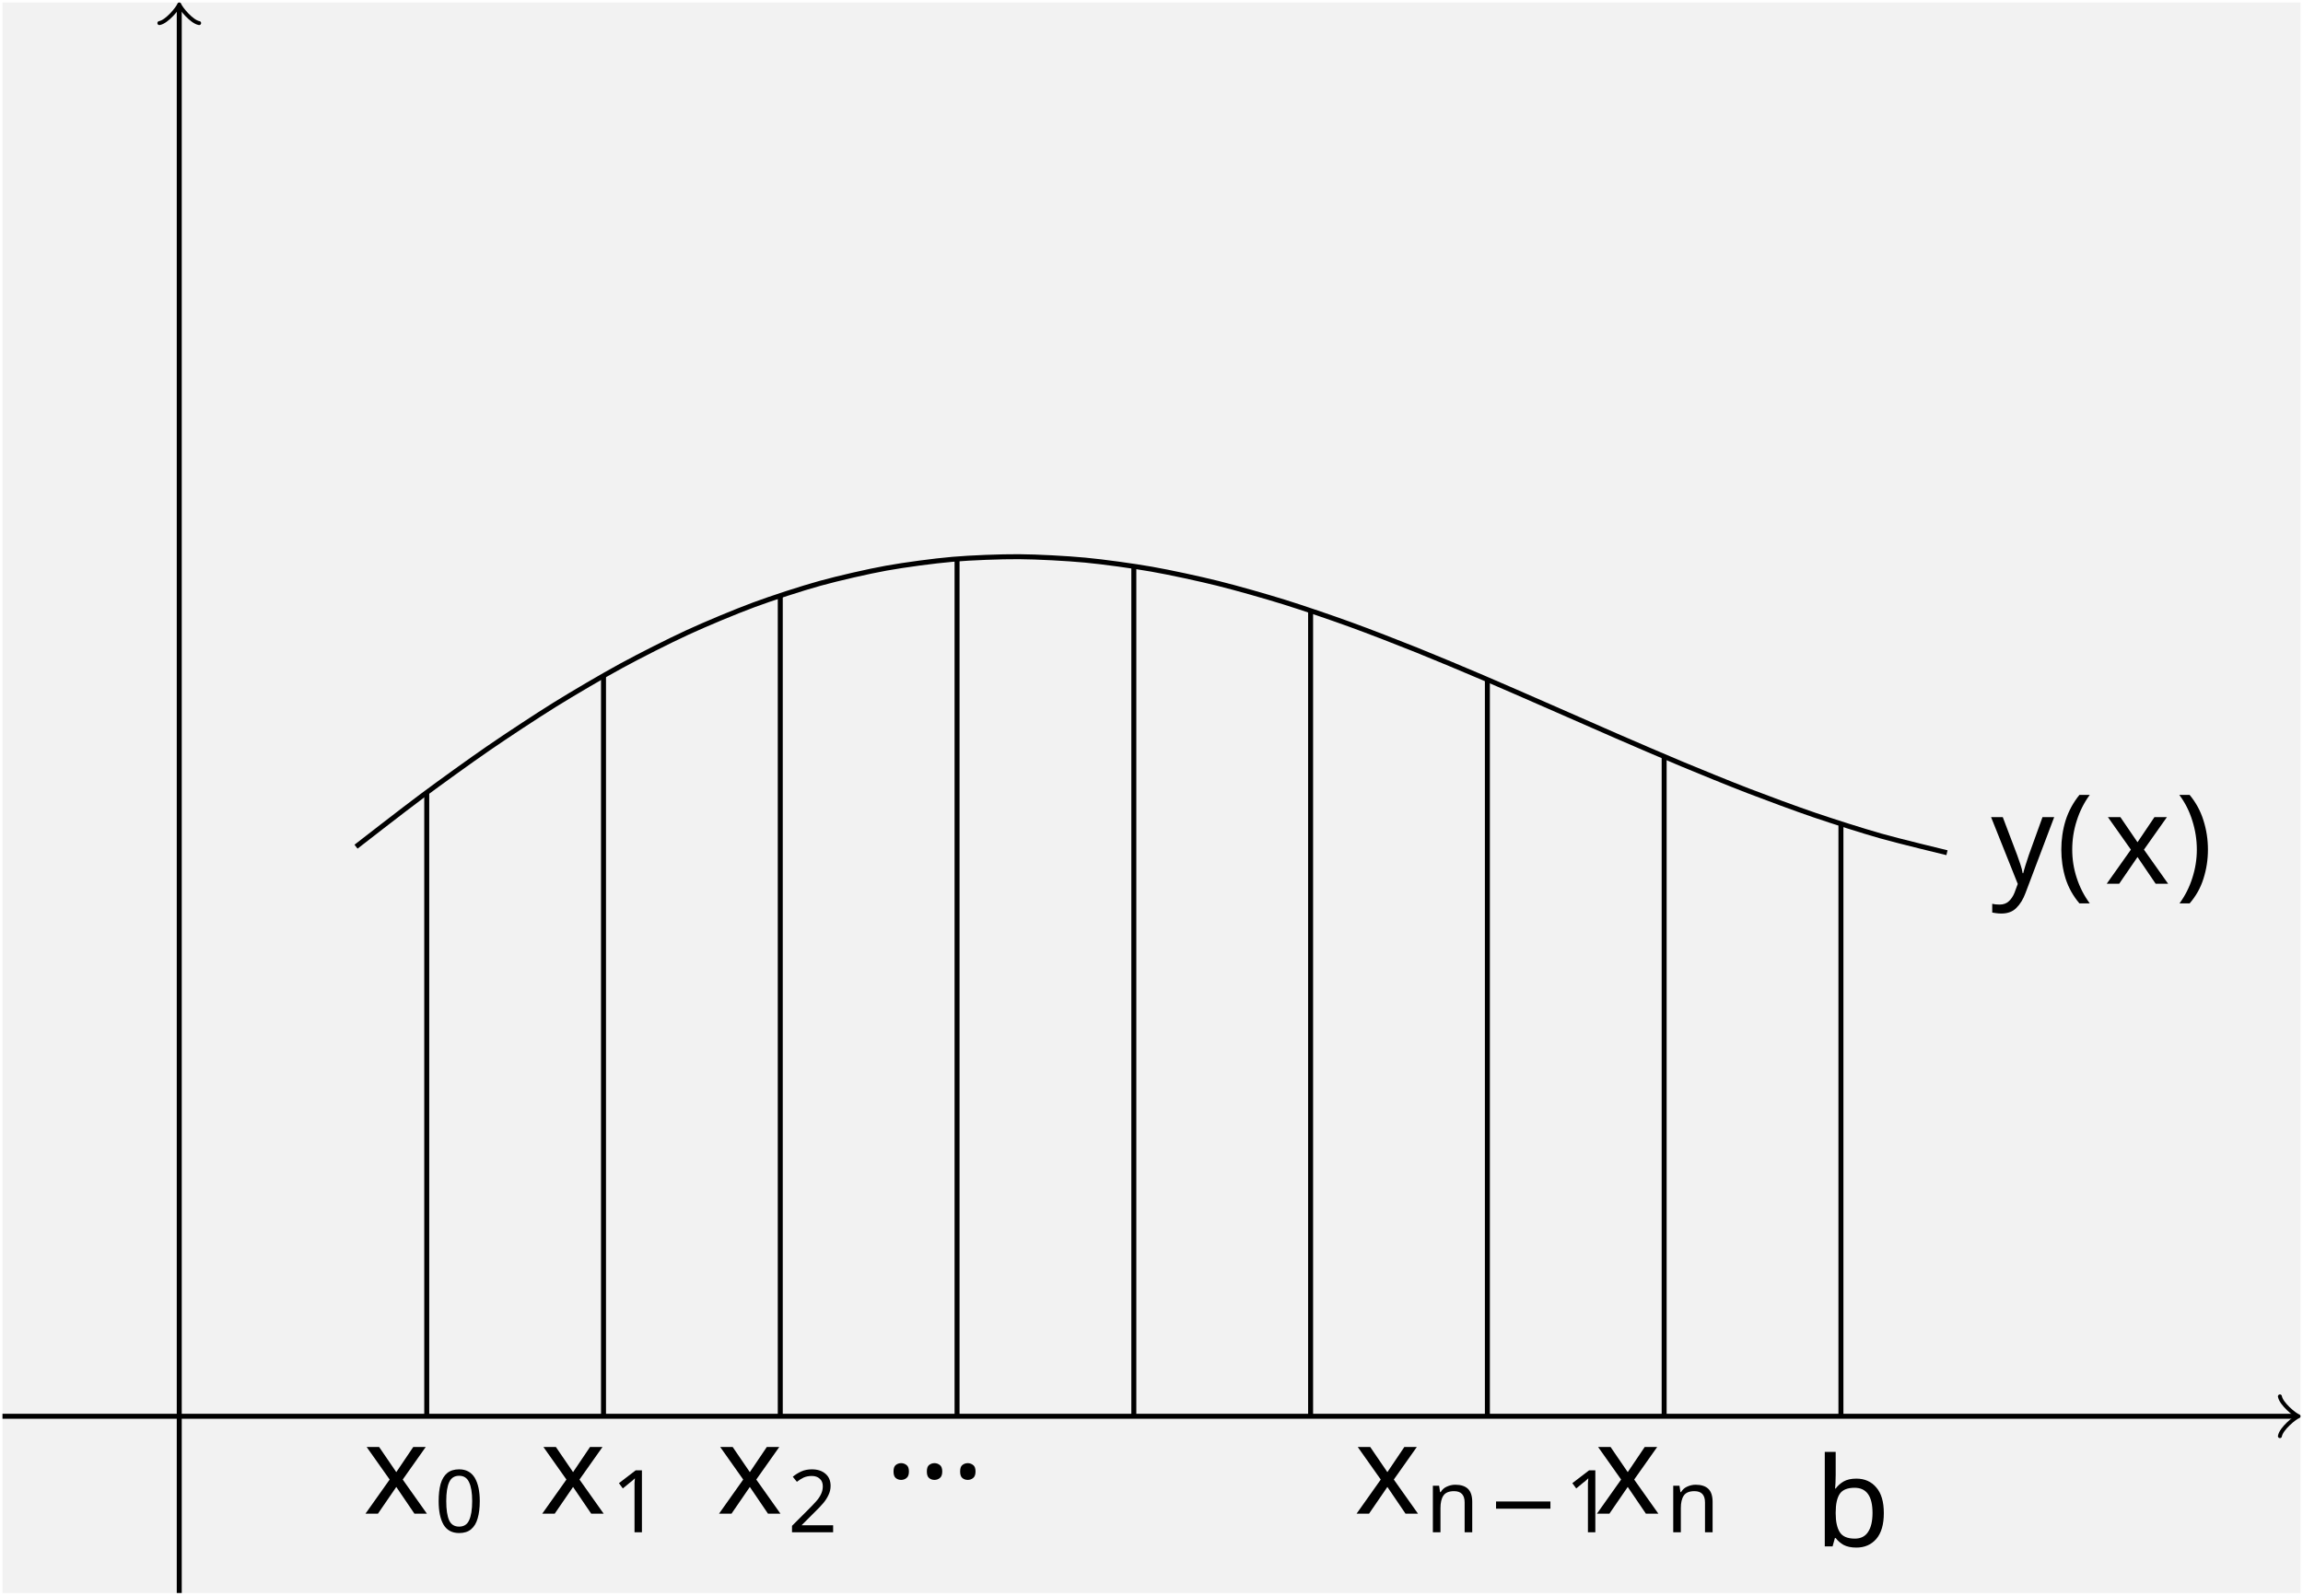
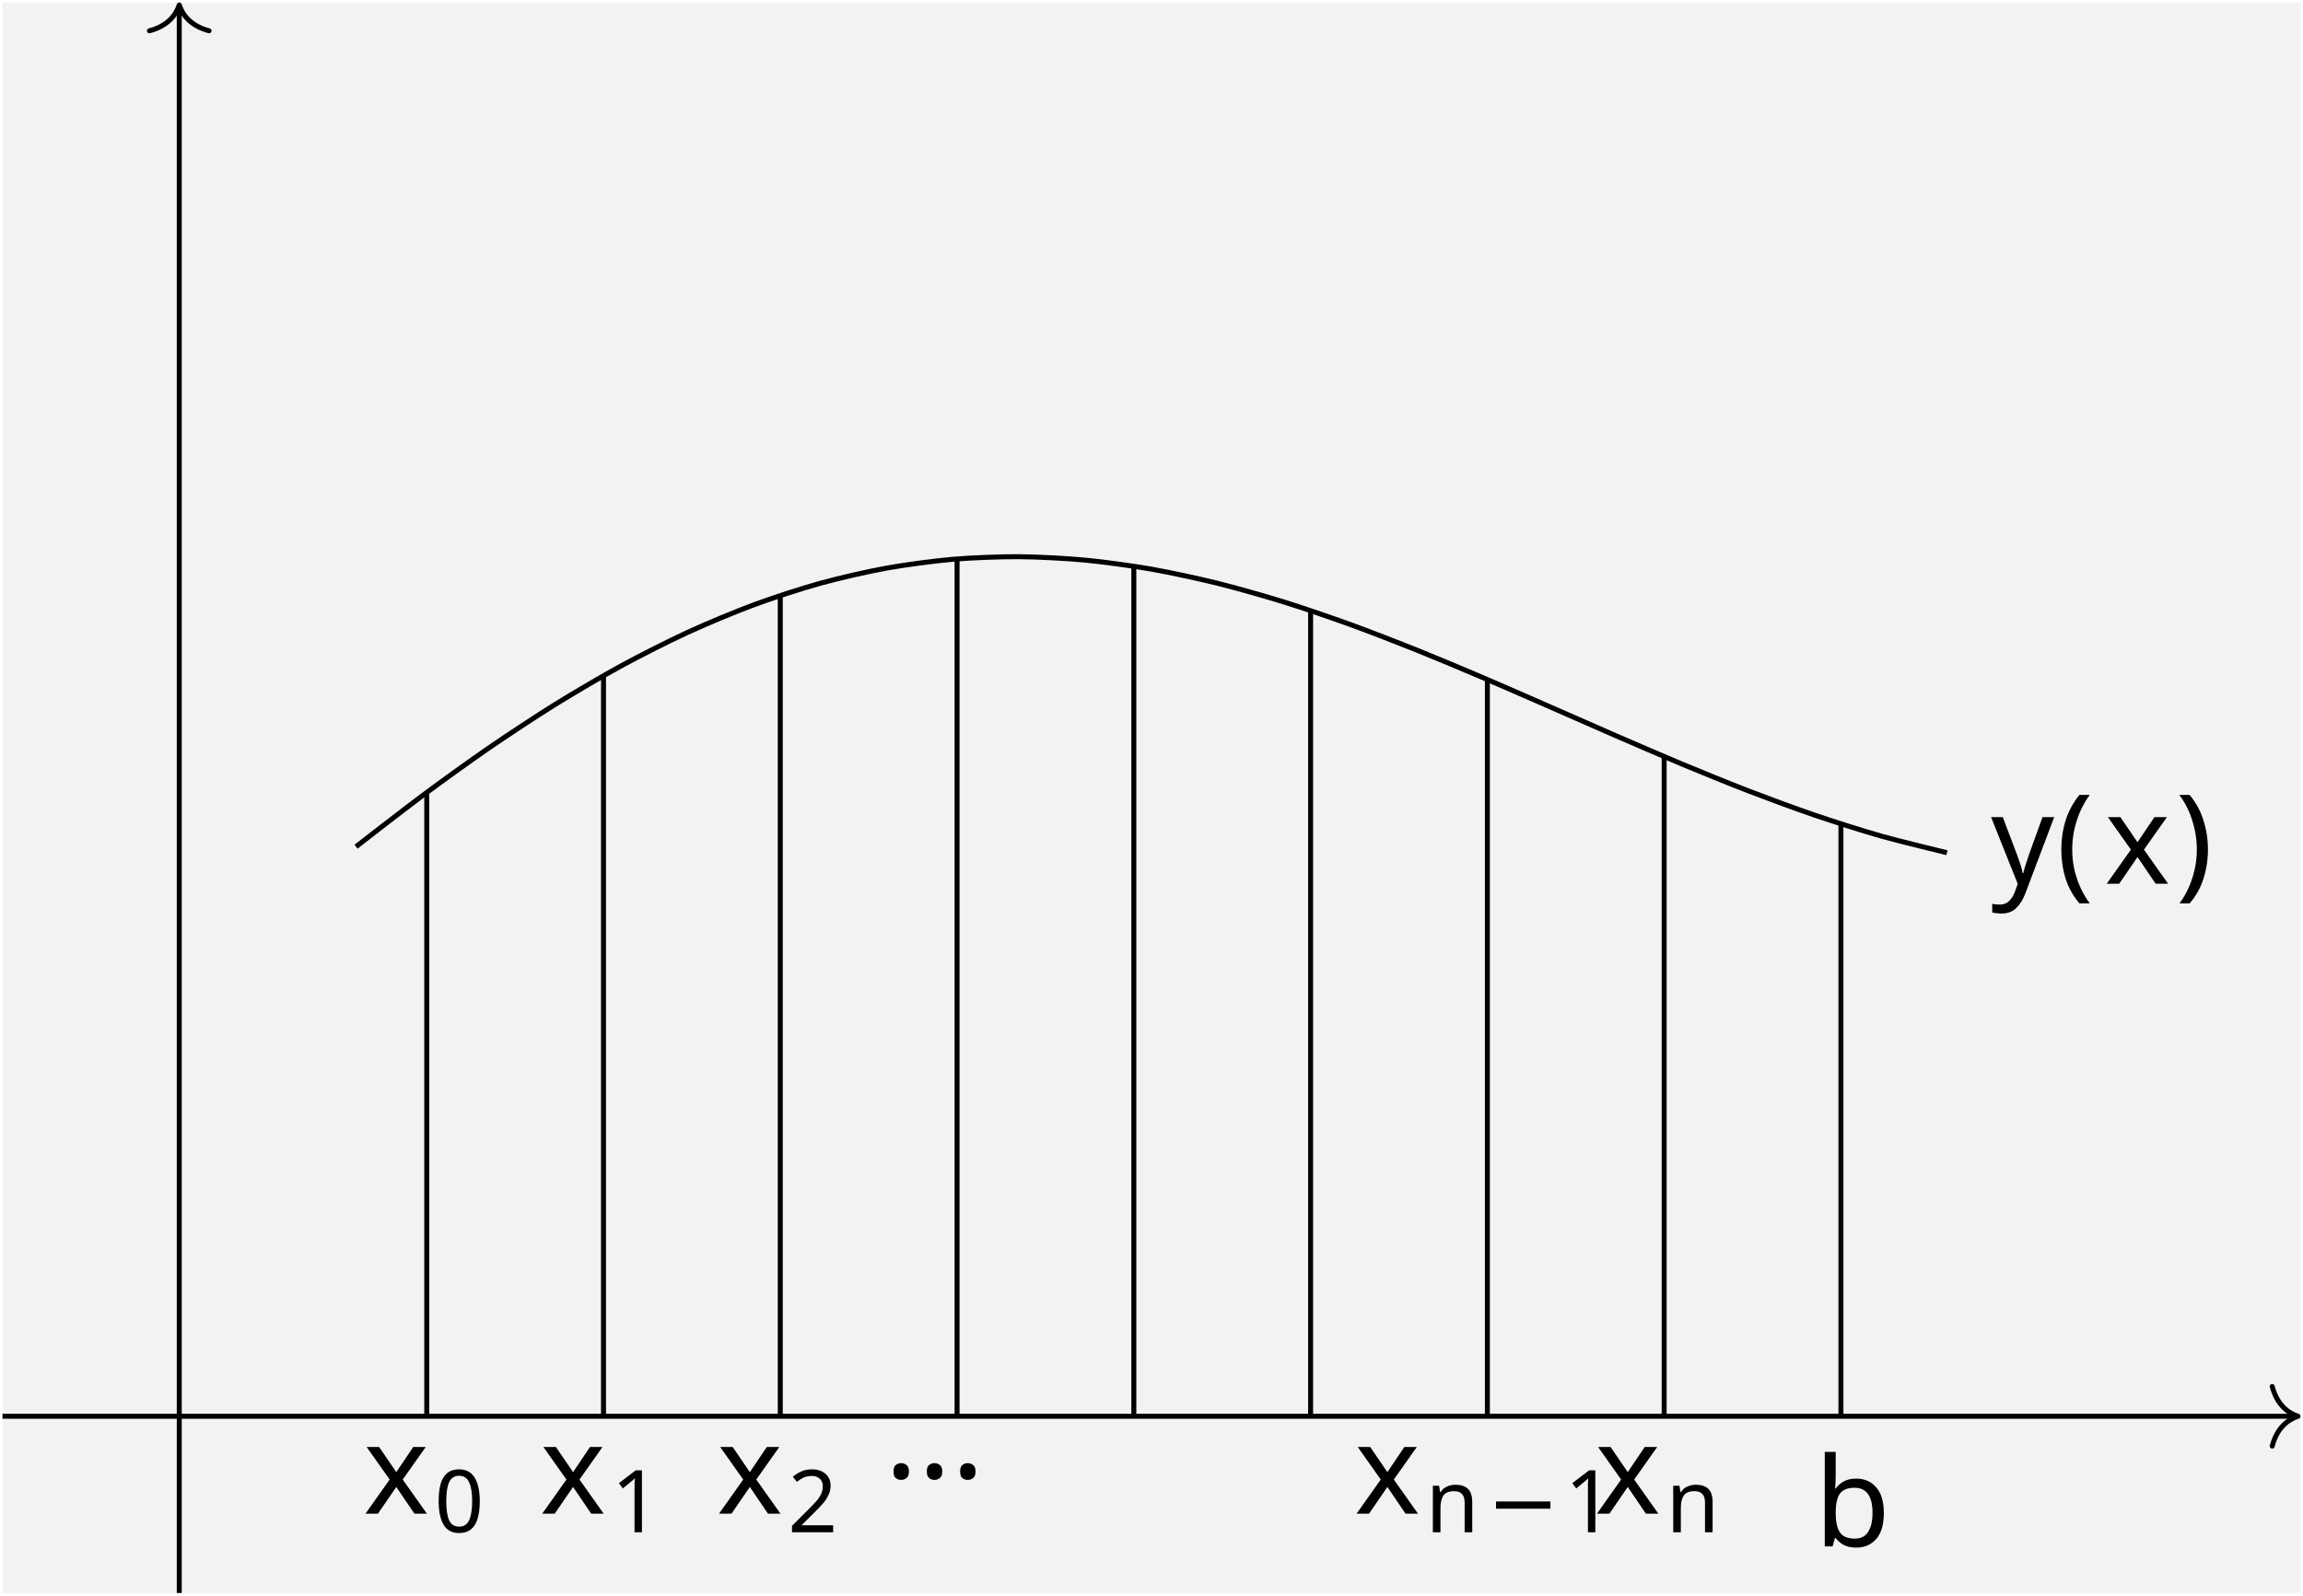
<svg xmlns="http://www.w3.org/2000/svg" version="1.1" id="svg2" xml:space="preserve" width="246.2" height="170.609" viewBox="0 0 246.2 170.609">
  <defs id="defs6" />
  <g id="g8" transform="matrix(1.333333,0,0,-1.333333,0,170.6093)">
    <g id="g10" transform="translate(14.372,14.372)">
      <g id="g12">
-         <g id="g14">
-           <g id="g16">
-             <path d="M -14.173,-14.173 V 113.387 H 170.081 V -14.173 Z" style="fill:#f2f2f2;fill-opacity:1;fill-rule:nonzero;stroke:none" id="path18" />
+         <g id="g14" />
+         <g id="g16">
+           <g id="g18">
+             <path d="M -14.173,-14.173 V 113.387 H 170.081 V -14.173 Z" style="fill:#f2f2f2;fill-opacity:1;fill-rule:nonzero;stroke:none" id="path20" />
          </g>
-           <path d="M -14.173,0 H 169.623" style="fill:none;stroke:#000000;stroke-width:0.399;stroke-linecap:butt;stroke-linejoin:miter;stroke-miterlimit:10;stroke-dasharray:none;stroke-opacity:1" id="path20" />
-           <g id="g22" transform="translate(169.6226)">
-             <g id="g24">
-               <path d="M -1.196,1.594 C -1.096,0.996 0,0.1 0.299,0 0,-0.1 -1.096,-0.996 -1.196,-1.594" style="fill:none;stroke:#000000;stroke-width:0.319;stroke-linecap:round;stroke-linejoin:round;stroke-miterlimit:10;stroke-dasharray:none;stroke-opacity:1" id="path26" />
+           <path d="M -14.173,0 H 169.682" style="fill:none;stroke:#000000;stroke-width:0.399;stroke-linecap:butt;stroke-linejoin:miter;stroke-miterlimit:10;stroke-dasharray:none;stroke-opacity:1" id="path22" />
+           <g id="g24" transform="translate(169.8816)">
+             <g id="g26">
+               <path d="M -2.072,2.391 C -1.694,0.956 -0.85,0.279 0,0 -0.85,-0.279 -1.694,-0.956 -2.072,-2.391" style="fill:none;stroke:#000000;stroke-width:0.399;stroke-linecap:round;stroke-linejoin:round;stroke-miterlimit:10;stroke-dasharray:none;stroke-opacity:1" id="path28" />
            </g>
          </g>
-           <path d="M 0,-14.173 V 112.929" style="fill:none;stroke:#000000;stroke-width:0.399;stroke-linecap:butt;stroke-linejoin:miter;stroke-miterlimit:10;stroke-dasharray:none;stroke-opacity:1" id="path28" />
-           <g id="g30" transform="rotate(90,-56.46448,56.46448)">
-             <g id="g32">
-               <path d="M -1.196,1.594 C -1.096,0.996 0,0.1 0.299,0 0,-0.1 -1.096,-0.996 -1.196,-1.594" style="fill:none;stroke:#000000;stroke-width:0.319;stroke-linecap:round;stroke-linejoin:round;stroke-miterlimit:10;stroke-dasharray:none;stroke-opacity:1" id="path34" />
+           <path d="M 0,-14.173 V 112.989" style="fill:none;stroke:#000000;stroke-width:0.399;stroke-linecap:butt;stroke-linejoin:miter;stroke-miterlimit:10;stroke-dasharray:none;stroke-opacity:1" id="path30" />
+           <g id="g32" transform="rotate(90,-56.59399,56.59399)">
+             <g id="g34">
+               <path d="M -2.072,2.391 C -1.694,0.956 -0.85,0.279 0,0 -0.85,-0.279 -1.694,-0.956 -2.072,-2.391" style="fill:none;stroke:#000000;stroke-width:0.399;stroke-linecap:round;stroke-linejoin:round;stroke-miterlimit:10;stroke-dasharray:none;stroke-opacity:1" id="path36" />
            </g>
          </g>
-           <path d="m 14.173,45.681 c 0,0 3.84,2.988 5.315,4.084 1.475,1.097 3.84,2.805 5.315,3.819 1.475,1.014 3.84,2.575 5.315,3.491 1.475,0.916 3.84,2.305 5.315,3.108 1.475,0.803 3.84,2.001 5.315,2.68 1.475,0.679 3.84,1.668 5.315,2.214 1.475,0.547 3.84,1.317 5.315,1.725 1.475,0.408 3.84,0.951 5.315,1.218 1.475,0.267 3.84,0.582 5.315,0.709 1.475,0.127 3.84,0.218 5.315,0.209 1.475,-0.009 3.84,-0.136 5.315,-0.275 1.475,-0.139 3.84,-0.466 5.315,-0.724 1.475,-0.258 3.84,-0.772 5.315,-1.138 1.475,-0.366 3.84,-1.041 5.315,-1.499 1.475,-0.458 3.84,-1.271 5.315,-1.805 1.475,-0.534 3.84,-1.454 5.315,-2.045 1.475,-0.591 3.84,-1.586 5.315,-2.215 1.475,-0.628 3.84,-1.669 5.315,-2.313 1.475,-0.645 3.84,-1.692 5.315,-2.332 1.475,-0.64 3.84,-1.664 5.315,-2.279 1.475,-0.614 3.84,-1.58 5.315,-2.148 1.475,-0.568 3.84,-1.444 5.315,-1.947 1.475,-0.503 3.84,-1.257 5.315,-1.676 1.475,-0.419 5.315,-1.345 5.315,-1.345" style="fill:none;stroke:#000000;stroke-width:0.399;stroke-linecap:butt;stroke-linejoin:miter;stroke-miterlimit:10;stroke-dasharray:none;stroke-opacity:1" id="path36" />
-           <path d="M 19.843,0 V 50.029" style="fill:none;stroke:#000000;stroke-width:0.399;stroke-linecap:butt;stroke-linejoin:miter;stroke-miterlimit:10;stroke-dasharray:none;stroke-opacity:1" id="path38" />
-           <path d="M 34.016,0 V 59.396" style="fill:none;stroke:#000000;stroke-width:0.399;stroke-linecap:butt;stroke-linejoin:miter;stroke-miterlimit:10;stroke-dasharray:none;stroke-opacity:1" id="path40" />
-           <path d="M 48.189,0 V 65.828" style="fill:none;stroke:#000000;stroke-width:0.399;stroke-linecap:butt;stroke-linejoin:miter;stroke-miterlimit:10;stroke-dasharray:none;stroke-opacity:1" id="path42" />
-           <path d="M 62.363,0 V 68.761" style="fill:none;stroke:#000000;stroke-width:0.399;stroke-linecap:butt;stroke-linejoin:miter;stroke-miterlimit:10;stroke-dasharray:none;stroke-opacity:1" id="path44" />
-           <path d="M 76.536,0 V 68.175" style="fill:none;stroke:#000000;stroke-width:0.399;stroke-linecap:butt;stroke-linejoin:miter;stroke-miterlimit:10;stroke-dasharray:none;stroke-opacity:1" id="path46" />
-           <path d="M 90.71,0 V 64.615" style="fill:none;stroke:#000000;stroke-width:0.399;stroke-linecap:butt;stroke-linejoin:miter;stroke-miterlimit:10;stroke-dasharray:none;stroke-opacity:1" id="path48" />
-           <path d="M 104.883,0 V 59.087" style="fill:none;stroke:#000000;stroke-width:0.399;stroke-linecap:butt;stroke-linejoin:miter;stroke-miterlimit:10;stroke-dasharray:none;stroke-opacity:1" id="path50" />
-           <path d="M 119.056,0 V 52.914" style="fill:none;stroke:#000000;stroke-width:0.399;stroke-linecap:butt;stroke-linejoin:miter;stroke-miterlimit:10;stroke-dasharray:none;stroke-opacity:1" id="path52" />
-           <path d="M 133.23,0 V 47.515" style="fill:none;stroke:#000000;stroke-width:0.399;stroke-linecap:butt;stroke-linejoin:miter;stroke-miterlimit:10;stroke-dasharray:none;stroke-opacity:1" id="path54" />
-           <g id="g56">
-             <g id="g58" transform="translate(14.761,-7.809)">
-               <g id="g60">
-                 <g id="g62" transform="translate(-29.133,-6.563)">
-                   <text transform="matrix(1,0,0,-1,29.133,6.563)" style="font-variant:normal;font-weight:normal;font-size:9.963px;font-family:CMMI10;-inkscape-font-specification:CMMI10;writing-mode:lr-tb;fill:#000000;fill-opacity:1;fill-rule:nonzero;stroke:none" id="text66">
-                     <tspan x="0" y="0" id="tspan64">x</tspan>
+           <path d="m 14.173,45.681 c 0,0 3.84,2.988 5.315,4.084 1.475,1.097 3.84,2.805 5.315,3.819 1.475,1.014 3.84,2.575 5.315,3.491 1.475,0.916 3.84,2.305 5.315,3.108 1.475,0.803 3.84,2.001 5.315,2.68 1.475,0.679 3.84,1.668 5.315,2.214 1.475,0.547 3.84,1.317 5.315,1.725 1.475,0.408 3.84,0.951 5.315,1.218 1.475,0.267 3.84,0.582 5.315,0.709 1.475,0.127 3.84,0.218 5.315,0.209 1.475,-0.009 3.84,-0.136 5.315,-0.275 1.475,-0.139 3.84,-0.466 5.315,-0.724 1.475,-0.258 3.84,-0.772 5.315,-1.138 1.475,-0.366 3.84,-1.041 5.315,-1.499 1.475,-0.458 3.84,-1.271 5.315,-1.805 1.475,-0.534 3.84,-1.454 5.315,-2.045 1.475,-0.591 3.84,-1.586 5.315,-2.215 1.475,-0.628 3.84,-1.669 5.315,-2.313 1.475,-0.645 3.84,-1.692 5.315,-2.332 1.475,-0.64 3.84,-1.664 5.315,-2.279 1.475,-0.614 3.84,-1.58 5.315,-2.148 1.475,-0.568 3.84,-1.444 5.315,-1.947 1.475,-0.503 3.84,-1.257 5.315,-1.676 1.475,-0.419 5.315,-1.345 5.315,-1.345" style="fill:none;stroke:#000000;stroke-width:0.399;stroke-linecap:butt;stroke-linejoin:miter;stroke-miterlimit:10;stroke-dasharray:none;stroke-opacity:1" id="path38" />
+           <path d="M 19.843,0 V 50.029" style="fill:none;stroke:#000000;stroke-width:0.399;stroke-linecap:butt;stroke-linejoin:miter;stroke-miterlimit:10;stroke-dasharray:none;stroke-opacity:1" id="path40" />
+           <path d="M 34.016,0 V 59.396" style="fill:none;stroke:#000000;stroke-width:0.399;stroke-linecap:butt;stroke-linejoin:miter;stroke-miterlimit:10;stroke-dasharray:none;stroke-opacity:1" id="path42" />
+           <path d="M 48.189,0 V 65.828" style="fill:none;stroke:#000000;stroke-width:0.399;stroke-linecap:butt;stroke-linejoin:miter;stroke-miterlimit:10;stroke-dasharray:none;stroke-opacity:1" id="path44" />
+           <path d="M 62.363,0 V 68.761" style="fill:none;stroke:#000000;stroke-width:0.399;stroke-linecap:butt;stroke-linejoin:miter;stroke-miterlimit:10;stroke-dasharray:none;stroke-opacity:1" id="path46" />
+           <path d="M 76.536,0 V 68.175" style="fill:none;stroke:#000000;stroke-width:0.399;stroke-linecap:butt;stroke-linejoin:miter;stroke-miterlimit:10;stroke-dasharray:none;stroke-opacity:1" id="path48" />
+           <path d="M 90.71,0 V 64.615" style="fill:none;stroke:#000000;stroke-width:0.399;stroke-linecap:butt;stroke-linejoin:miter;stroke-miterlimit:10;stroke-dasharray:none;stroke-opacity:1" id="path50" />
+           <path d="M 104.883,0 V 59.087" style="fill:none;stroke:#000000;stroke-width:0.399;stroke-linecap:butt;stroke-linejoin:miter;stroke-miterlimit:10;stroke-dasharray:none;stroke-opacity:1" id="path52" />
+           <path d="M 119.056,0 V 52.914" style="fill:none;stroke:#000000;stroke-width:0.399;stroke-linecap:butt;stroke-linejoin:miter;stroke-miterlimit:10;stroke-dasharray:none;stroke-opacity:1" id="path54" />
+           <path d="M 133.23,0 V 47.515" style="fill:none;stroke:#000000;stroke-width:0.399;stroke-linecap:butt;stroke-linejoin:miter;stroke-miterlimit:10;stroke-dasharray:none;stroke-opacity:1" id="path56" />
+           <g id="g58">
+             <g id="g60" transform="translate(14.761,-7.809)">
+               <g id="g62">
+                 <g id="g64" transform="translate(-29.133,-6.563)">
+                   <text transform="matrix(1,0,0,-1,29.133,6.563)" style="font-variant:normal;font-weight:normal;font-size:9.963px;font-family:CMMI10;-inkscape-font-specification:CMMI10;writing-mode:lr-tb;fill:#000000;fill-opacity:1;fill-rule:nonzero;stroke:none" id="text68">
+                     <tspan x="0" y="0" id="tspan66">x</tspan>
                  </text>
-                   <text transform="matrix(1,0,0,-1,34.827,5.069)" style="font-variant:normal;font-weight:normal;font-size:6.974px;font-family:CMR7;-inkscape-font-specification:CMR7;writing-mode:lr-tb;fill:#000000;fill-opacity:1;fill-rule:nonzero;stroke:none" id="text70">
-                     <tspan x="0" y="0" id="tspan68">0</tspan>
+                   <text transform="matrix(1,0,0,-1,34.827,5.069)" style="font-variant:normal;font-weight:normal;font-size:6.974px;font-family:CMR7;-inkscape-font-specification:CMR7;writing-mode:lr-tb;fill:#000000;fill-opacity:1;fill-rule:nonzero;stroke:none" id="text72">
+                     <tspan x="0" y="0" id="tspan70">0</tspan>
                  </text>
-                   <g id="g72" transform="translate(29.133,6.563)" />
+                   <g id="g74" transform="translate(29.133,6.563)" />
                </g>
              </g>
-               <g id="g74" transform="translate(-14.761,7.809)" />
+               <g id="g76" transform="translate(-14.761,7.809)" />
            </g>
          </g>
-           <g id="g76">
-             <g id="g78" transform="translate(28.934,-7.809)">
-               <g id="g80">
-                 <g id="g82" transform="translate(-43.306,-6.563)">
-                   <text transform="matrix(1,0,0,-1,43.306,6.563)" style="font-variant:normal;font-weight:normal;font-size:9.963px;font-family:CMMI10;-inkscape-font-specification:CMMI10;writing-mode:lr-tb;fill:#000000;fill-opacity:1;fill-rule:nonzero;stroke:none" id="text86">
-                     <tspan x="0" y="0" id="tspan84">x</tspan>
+           <g id="g78">
+             <g id="g80" transform="translate(28.934,-7.809)">
+               <g id="g82">
+                 <g id="g84" transform="translate(-43.306,-6.563)">
+                   <text transform="matrix(1,0,0,-1,43.306,6.563)" style="font-variant:normal;font-weight:normal;font-size:9.963px;font-family:CMMI10;-inkscape-font-specification:CMMI10;writing-mode:lr-tb;fill:#000000;fill-opacity:1;fill-rule:nonzero;stroke:none" id="text88">
+                     <tspan x="0" y="0" id="tspan86">x</tspan>
                  </text>
-                   <text transform="matrix(1,0,0,-1,49,5.069)" style="font-variant:normal;font-weight:normal;font-size:6.974px;font-family:CMR7;-inkscape-font-specification:CMR7;writing-mode:lr-tb;fill:#000000;fill-opacity:1;fill-rule:nonzero;stroke:none" id="text90">
-                     <tspan x="0" y="0" id="tspan88">1</tspan>
+                   <text transform="matrix(1,0,0,-1,49,5.069)" style="font-variant:normal;font-weight:normal;font-size:6.974px;font-family:CMR7;-inkscape-font-specification:CMR7;writing-mode:lr-tb;fill:#000000;fill-opacity:1;fill-rule:nonzero;stroke:none" id="text92">
+                     <tspan x="0" y="0" id="tspan90">1</tspan>
                  </text>
-                   <g id="g92" transform="translate(43.306,6.563)" />
+                   <g id="g94" transform="translate(43.306,6.563)" />
                </g>
              </g>
-               <g id="g94" transform="translate(-28.934,7.809)" />
+               <g id="g96" transform="translate(-28.934,7.809)" />
            </g>
          </g>
-           <g id="g96">
-             <g id="g98" transform="translate(43.108,-7.809)">
-               <g id="g100">
-                 <g id="g102" transform="translate(-57.48,-6.563)">
-                   <text transform="matrix(1,0,0,-1,57.48,6.563)" style="font-variant:normal;font-weight:normal;font-size:9.963px;font-family:CMMI10;-inkscape-font-specification:CMMI10;writing-mode:lr-tb;fill:#000000;fill-opacity:1;fill-rule:nonzero;stroke:none" id="text106">
-                     <tspan x="0" y="0" id="tspan104">x</tspan>
+           <g id="g98">
+             <g id="g100" transform="translate(43.108,-7.809)">
+               <g id="g102">
+                 <g id="g104" transform="translate(-57.48,-6.563)">
+                   <text transform="matrix(1,0,0,-1,57.48,6.563)" style="font-variant:normal;font-weight:normal;font-size:9.963px;font-family:CMMI10;-inkscape-font-specification:CMMI10;writing-mode:lr-tb;fill:#000000;fill-opacity:1;fill-rule:nonzero;stroke:none" id="text108">
+                     <tspan x="0" y="0" id="tspan106">x</tspan>
                  </text>
-                   <text transform="matrix(1,0,0,-1,63.174,5.069)" style="font-variant:normal;font-weight:normal;font-size:6.974px;font-family:CMR7;-inkscape-font-specification:CMR7;writing-mode:lr-tb;fill:#000000;fill-opacity:1;fill-rule:nonzero;stroke:none" id="text110">
-                     <tspan x="0" y="0" id="tspan108">2</tspan>
+                   <text transform="matrix(1,0,0,-1,63.174,5.069)" style="font-variant:normal;font-weight:normal;font-size:6.974px;font-family:CMR7;-inkscape-font-specification:CMR7;writing-mode:lr-tb;fill:#000000;fill-opacity:1;fill-rule:nonzero;stroke:none" id="text112">
+                     <tspan x="0" y="0" id="tspan110">2</tspan>
                  </text>
-                   <g id="g112" transform="translate(57.48,6.563)" />
+                   <g id="g114" transform="translate(57.48,6.563)" />
                </g>
              </g>
-               <g id="g114" transform="translate(-43.108,7.809)" />
+               <g id="g116" transform="translate(-43.108,7.809)" />
            </g>
          </g>
-           <g id="g116">
-             <g id="g118" transform="translate(56.551,-7.947)">
-               <g id="g120">
-                 <g id="g122" transform="translate(-70.923,-6.425)">
-                   <text transform="matrix(1,0,0,-1,70.923,6.425)" style="font-variant:normal;font-weight:normal;font-size:9.963px;font-family:CMSY10;-inkscape-font-specification:CMSY10;writing-mode:lr-tb;fill:#000000;fill-opacity:1;fill-rule:nonzero;stroke:none" id="text126">
-                     <tspan x="0 4.431 8.853" y="0" id="tspan124">···</tspan>
+           <g id="g118">
+             <g id="g120" transform="translate(56.551,-7.947)">
+               <g id="g122">
+                 <g id="g124" transform="translate(-70.923,-6.425)">
+                   <text transform="matrix(1,0,0,-1,70.923,6.425)" style="font-variant:normal;font-weight:normal;font-size:9.963px;font-family:CMSY10;-inkscape-font-specification:CMSY10;writing-mode:lr-tb;fill:#000000;fill-opacity:1;fill-rule:nonzero;stroke:none" id="text128">
+                     <tspan x="0 4.431 8.853" y="0" id="tspan126">···</tspan>
                  </text>
-                   <g id="g128" transform="translate(70.923,6.425)" />
+                   <g id="g130" transform="translate(70.923,6.425)" />
                </g>
              </g>
-               <g id="g130" transform="translate(-56.551,7.947)" />
+               <g id="g132" transform="translate(-56.551,7.947)" />
            </g>
          </g>
-           <g id="g132">
-             <g id="g134" transform="translate(94.225,-7.809)">
-               <g id="g136">
-                 <g id="g138" transform="translate(-108.597,-6.563)">
-                   <text transform="matrix(1,0,0,-1,108.597,6.563)" style="font-variant:normal;font-weight:normal;font-size:9.963px;font-family:CMMI10;-inkscape-font-specification:CMMI10;writing-mode:lr-tb;fill:#000000;fill-opacity:1;fill-rule:nonzero;stroke:none" id="text142">
-                     <tspan x="0" y="0" id="tspan140">x</tspan>
+           <g id="g134">
+             <g id="g136" transform="translate(94.225,-7.809)">
+               <g id="g138">
+                 <g id="g140" transform="translate(-108.597,-6.563)">
+                   <text transform="matrix(1,0,0,-1,108.597,6.563)" style="font-variant:normal;font-weight:normal;font-size:9.963px;font-family:CMMI10;-inkscape-font-specification:CMMI10;writing-mode:lr-tb;fill:#000000;fill-opacity:1;fill-rule:nonzero;stroke:none" id="text144">
+                     <tspan x="0" y="0" id="tspan142">x</tspan>
                  </text>
-                   <text transform="matrix(1,0,0,-1,114.291,5.069)" style="font-variant:normal;font-weight:normal;font-size:6.974px;font-family:CMMI7;-inkscape-font-specification:CMMI7;writing-mode:lr-tb;fill:#000000;fill-opacity:1;fill-rule:nonzero;stroke:none" id="text146">
-                     <tspan x="0" y="0" id="tspan144">n</tspan>
+                   <text transform="matrix(1,0,0,-1,114.291,5.069)" style="font-variant:normal;font-weight:normal;font-size:6.974px;font-family:CMMI7;-inkscape-font-specification:CMMI7;writing-mode:lr-tb;fill:#000000;fill-opacity:1;fill-rule:nonzero;stroke:none" id="text148">
+                     <tspan x="0" y="0" id="tspan146">n</tspan>
                  </text>
-                   <text transform="matrix(1,0,0,-1,119.216,5.069)" style="font-variant:normal;font-weight:normal;font-size:6.974px;font-family:CMSY7;-inkscape-font-specification:CMSY7;writing-mode:lr-tb;fill:#000000;fill-opacity:1;fill-rule:nonzero;stroke:none" id="text150">
-                     <tspan x="0" y="0" id="tspan148">−</tspan>
+                   <text transform="matrix(1,0,0,-1,119.216,5.069)" style="font-variant:normal;font-weight:normal;font-size:6.974px;font-family:CMSY7;-inkscape-font-specification:CMSY7;writing-mode:lr-tb;fill:#000000;fill-opacity:1;fill-rule:nonzero;stroke:none" id="text152">
+                     <tspan x="0" y="0" id="tspan150">−</tspan>
                  </text>
-                   <text transform="matrix(1,0,0,-1,125.442,5.069)" style="font-variant:normal;font-weight:normal;font-size:6.974px;font-family:CMR7;-inkscape-font-specification:CMR7;writing-mode:lr-tb;fill:#000000;fill-opacity:1;fill-rule:nonzero;stroke:none" id="text154">
-                     <tspan x="0" y="0" id="tspan152">1</tspan>
+                   <text transform="matrix(1,0,0,-1,125.442,5.069)" style="font-variant:normal;font-weight:normal;font-size:6.974px;font-family:CMR7;-inkscape-font-specification:CMR7;writing-mode:lr-tb;fill:#000000;fill-opacity:1;fill-rule:nonzero;stroke:none" id="text156">
+                     <tspan x="0" y="0" id="tspan154">1</tspan>
                  </text>
-                   <g id="g156" transform="translate(108.597,6.563)" />
+                   <g id="g158" transform="translate(108.597,6.563)" />
                </g>
              </g>
-               <g id="g158" transform="translate(-94.225,7.809)" />
+               <g id="g160" transform="translate(-94.225,7.809)" />
            </g>
          </g>
-           <g id="g160">
-             <g id="g162" transform="translate(113.497,-7.809)">
-               <g id="g164">
-                 <g id="g166" transform="translate(-127.869,-6.563)">
-                   <text transform="matrix(1,0,0,-1,127.869,6.563)" style="font-variant:normal;font-weight:normal;font-size:9.963px;font-family:CMMI10;-inkscape-font-specification:CMMI10;writing-mode:lr-tb;fill:#000000;fill-opacity:1;fill-rule:nonzero;stroke:none" id="text170">
-                     <tspan x="0" y="0" id="tspan168">x</tspan>
+           <g id="g162">
+             <g id="g164" transform="translate(113.497,-7.809)">
+               <g id="g166">
+                 <g id="g168" transform="translate(-127.869,-6.563)">
+                   <text transform="matrix(1,0,0,-1,127.869,6.563)" style="font-variant:normal;font-weight:normal;font-size:9.963px;font-family:CMMI10;-inkscape-font-specification:CMMI10;writing-mode:lr-tb;fill:#000000;fill-opacity:1;fill-rule:nonzero;stroke:none" id="text172">
+                     <tspan x="0" y="0" id="tspan170">x</tspan>
                  </text>
-                   <text transform="matrix(1,0,0,-1,133.563,5.069)" style="font-variant:normal;font-weight:normal;font-size:6.974px;font-family:CMMI7;-inkscape-font-specification:CMMI7;writing-mode:lr-tb;fill:#000000;fill-opacity:1;fill-rule:nonzero;stroke:none" id="text174">
-                     <tspan x="0" y="0" id="tspan172">n</tspan>
+                   <text transform="matrix(1,0,0,-1,133.563,5.069)" style="font-variant:normal;font-weight:normal;font-size:6.974px;font-family:CMMI7;-inkscape-font-specification:CMMI7;writing-mode:lr-tb;fill:#000000;fill-opacity:1;fill-rule:nonzero;stroke:none" id="text176">
+                     <tspan x="0" y="0" id="tspan174">n</tspan>
                  </text>
-                   <g id="g176" transform="translate(127.869,6.563)" />
+                   <g id="g178" transform="translate(127.869,6.563)" />
                </g>
              </g>
-               <g id="g178" transform="translate(-113.497,7.809)" />
+               <g id="g180" transform="translate(-113.497,7.809)" />
            </g>
          </g>
-           <g id="g180">
-             <g id="g182" transform="translate(131.091,-10.438)">
-               <g id="g184">
-                 <g id="g186" transform="translate(-145.463,-3.934)">
-                   <text transform="matrix(1,0,0,-1,145.463,3.934)" style="font-variant:normal;font-weight:normal;font-size:9.963px;font-family:CMMI10;-inkscape-font-specification:CMMI10;writing-mode:lr-tb;fill:#000000;fill-opacity:1;fill-rule:nonzero;stroke:none" id="text190">
-                     <tspan x="0" y="0" id="tspan188">b</tspan>
+           <g id="g182">
+             <g id="g184" transform="translate(131.091,-10.438)">
+               <g id="g186">
+                 <g id="g188" transform="translate(-145.463,-3.934)">
+                   <text transform="matrix(1,0,0,-1,145.463,3.934)" style="font-variant:normal;font-weight:normal;font-size:9.963px;font-family:CMMI10;-inkscape-font-specification:CMMI10;writing-mode:lr-tb;fill:#000000;fill-opacity:1;fill-rule:nonzero;stroke:none" id="text192">
+                     <tspan x="0" y="0" id="tspan190">b</tspan>
                  </text>
-                   <g id="g192" transform="translate(145.463,3.934)" />
+                   <g id="g194" transform="translate(145.463,3.934)" />
                </g>
              </g>
-               <g id="g194" transform="translate(-131.091,10.438)" />
+               <g id="g196" transform="translate(-131.091,10.438)" />
            </g>
          </g>
-           <g id="g196">
-             <g id="g198" transform="translate(145.252,42.71)">
-               <g id="g200">
-                 <g id="g202" transform="translate(-159.624,-57.082)">
-                   <text transform="matrix(1,0,0,-1,159.624,57.082)" style="font-variant:normal;font-weight:normal;font-size:9.963px;font-family:CMMI10;-inkscape-font-specification:CMMI10;writing-mode:lr-tb;fill:#000000;fill-opacity:1;fill-rule:nonzero;stroke:none" id="text206">
-                     <tspan x="0" y="0" id="tspan204">y</tspan>
+           <g id="g198">
+             <g id="g200" transform="translate(145.252,42.71)">
+               <g id="g202">
+                 <g id="g204" transform="translate(-159.624,-57.082)">
+                   <text transform="matrix(1,0,0,-1,159.624,57.082)" style="font-variant:normal;font-weight:normal;font-size:9.963px;font-family:CMMI10;-inkscape-font-specification:CMMI10;writing-mode:lr-tb;fill:#000000;fill-opacity:1;fill-rule:nonzero;stroke:none" id="text208">
+                     <tspan x="0" y="0" id="tspan206">y</tspan>
                  </text>
-                   <text transform="matrix(1,0,0,-1,164.866,57.082)" style="font-variant:normal;font-weight:normal;font-size:9.963px;font-family:CMR10;-inkscape-font-specification:CMR10;writing-mode:lr-tb;fill:#000000;fill-opacity:1;fill-rule:nonzero;stroke:none" id="text210">
-                     <tspan x="0" y="0" id="tspan208">(</tspan>
+                   <text transform="matrix(1,0,0,-1,164.866,57.082)" style="font-variant:normal;font-weight:normal;font-size:9.963px;font-family:CMR10;-inkscape-font-specification:CMR10;writing-mode:lr-tb;fill:#000000;fill-opacity:1;fill-rule:nonzero;stroke:none" id="text212">
+                     <tspan x="0" y="0" id="tspan210">(</tspan>
                  </text>
-                   <text transform="matrix(1,0,0,-1,168.741,57.082)" style="font-variant:normal;font-weight:normal;font-size:9.963px;font-family:CMMI10;-inkscape-font-specification:CMMI10;writing-mode:lr-tb;fill:#000000;fill-opacity:1;fill-rule:nonzero;stroke:none" id="text214">
-                     <tspan x="0" y="0" id="tspan212">x</tspan>
+                   <text transform="matrix(1,0,0,-1,168.741,57.082)" style="font-variant:normal;font-weight:normal;font-size:9.963px;font-family:CMMI10;-inkscape-font-specification:CMMI10;writing-mode:lr-tb;fill:#000000;fill-opacity:1;fill-rule:nonzero;stroke:none" id="text216">
+                     <tspan x="0" y="0" id="tspan214">x</tspan>
                  </text>
-                   <text transform="matrix(1,0,0,-1,174.435,57.082)" style="font-variant:normal;font-weight:normal;font-size:9.963px;font-family:CMR10;-inkscape-font-specification:CMR10;writing-mode:lr-tb;fill:#000000;fill-opacity:1;fill-rule:nonzero;stroke:none" id="text218">
-                     <tspan x="0" y="0" id="tspan216">)</tspan>
+                   <text transform="matrix(1,0,0,-1,174.435,57.082)" style="font-variant:normal;font-weight:normal;font-size:9.963px;font-family:CMR10;-inkscape-font-specification:CMR10;writing-mode:lr-tb;fill:#000000;fill-opacity:1;fill-rule:nonzero;stroke:none" id="text220">
+                     <tspan x="0" y="0" id="tspan218">)</tspan>
                  </text>
-                   <g id="g220" transform="translate(159.624,57.082)" />
+                   <g id="g222" transform="translate(159.624,57.082)" />
                </g>
              </g>
-               <g id="g222" transform="translate(-145.252,-42.71)" />
+               <g id="g224" transform="translate(-145.252,-42.71)" />
            </g>
          </g>
        </g>
      </g>
    </g>
  </g>
</svg>
